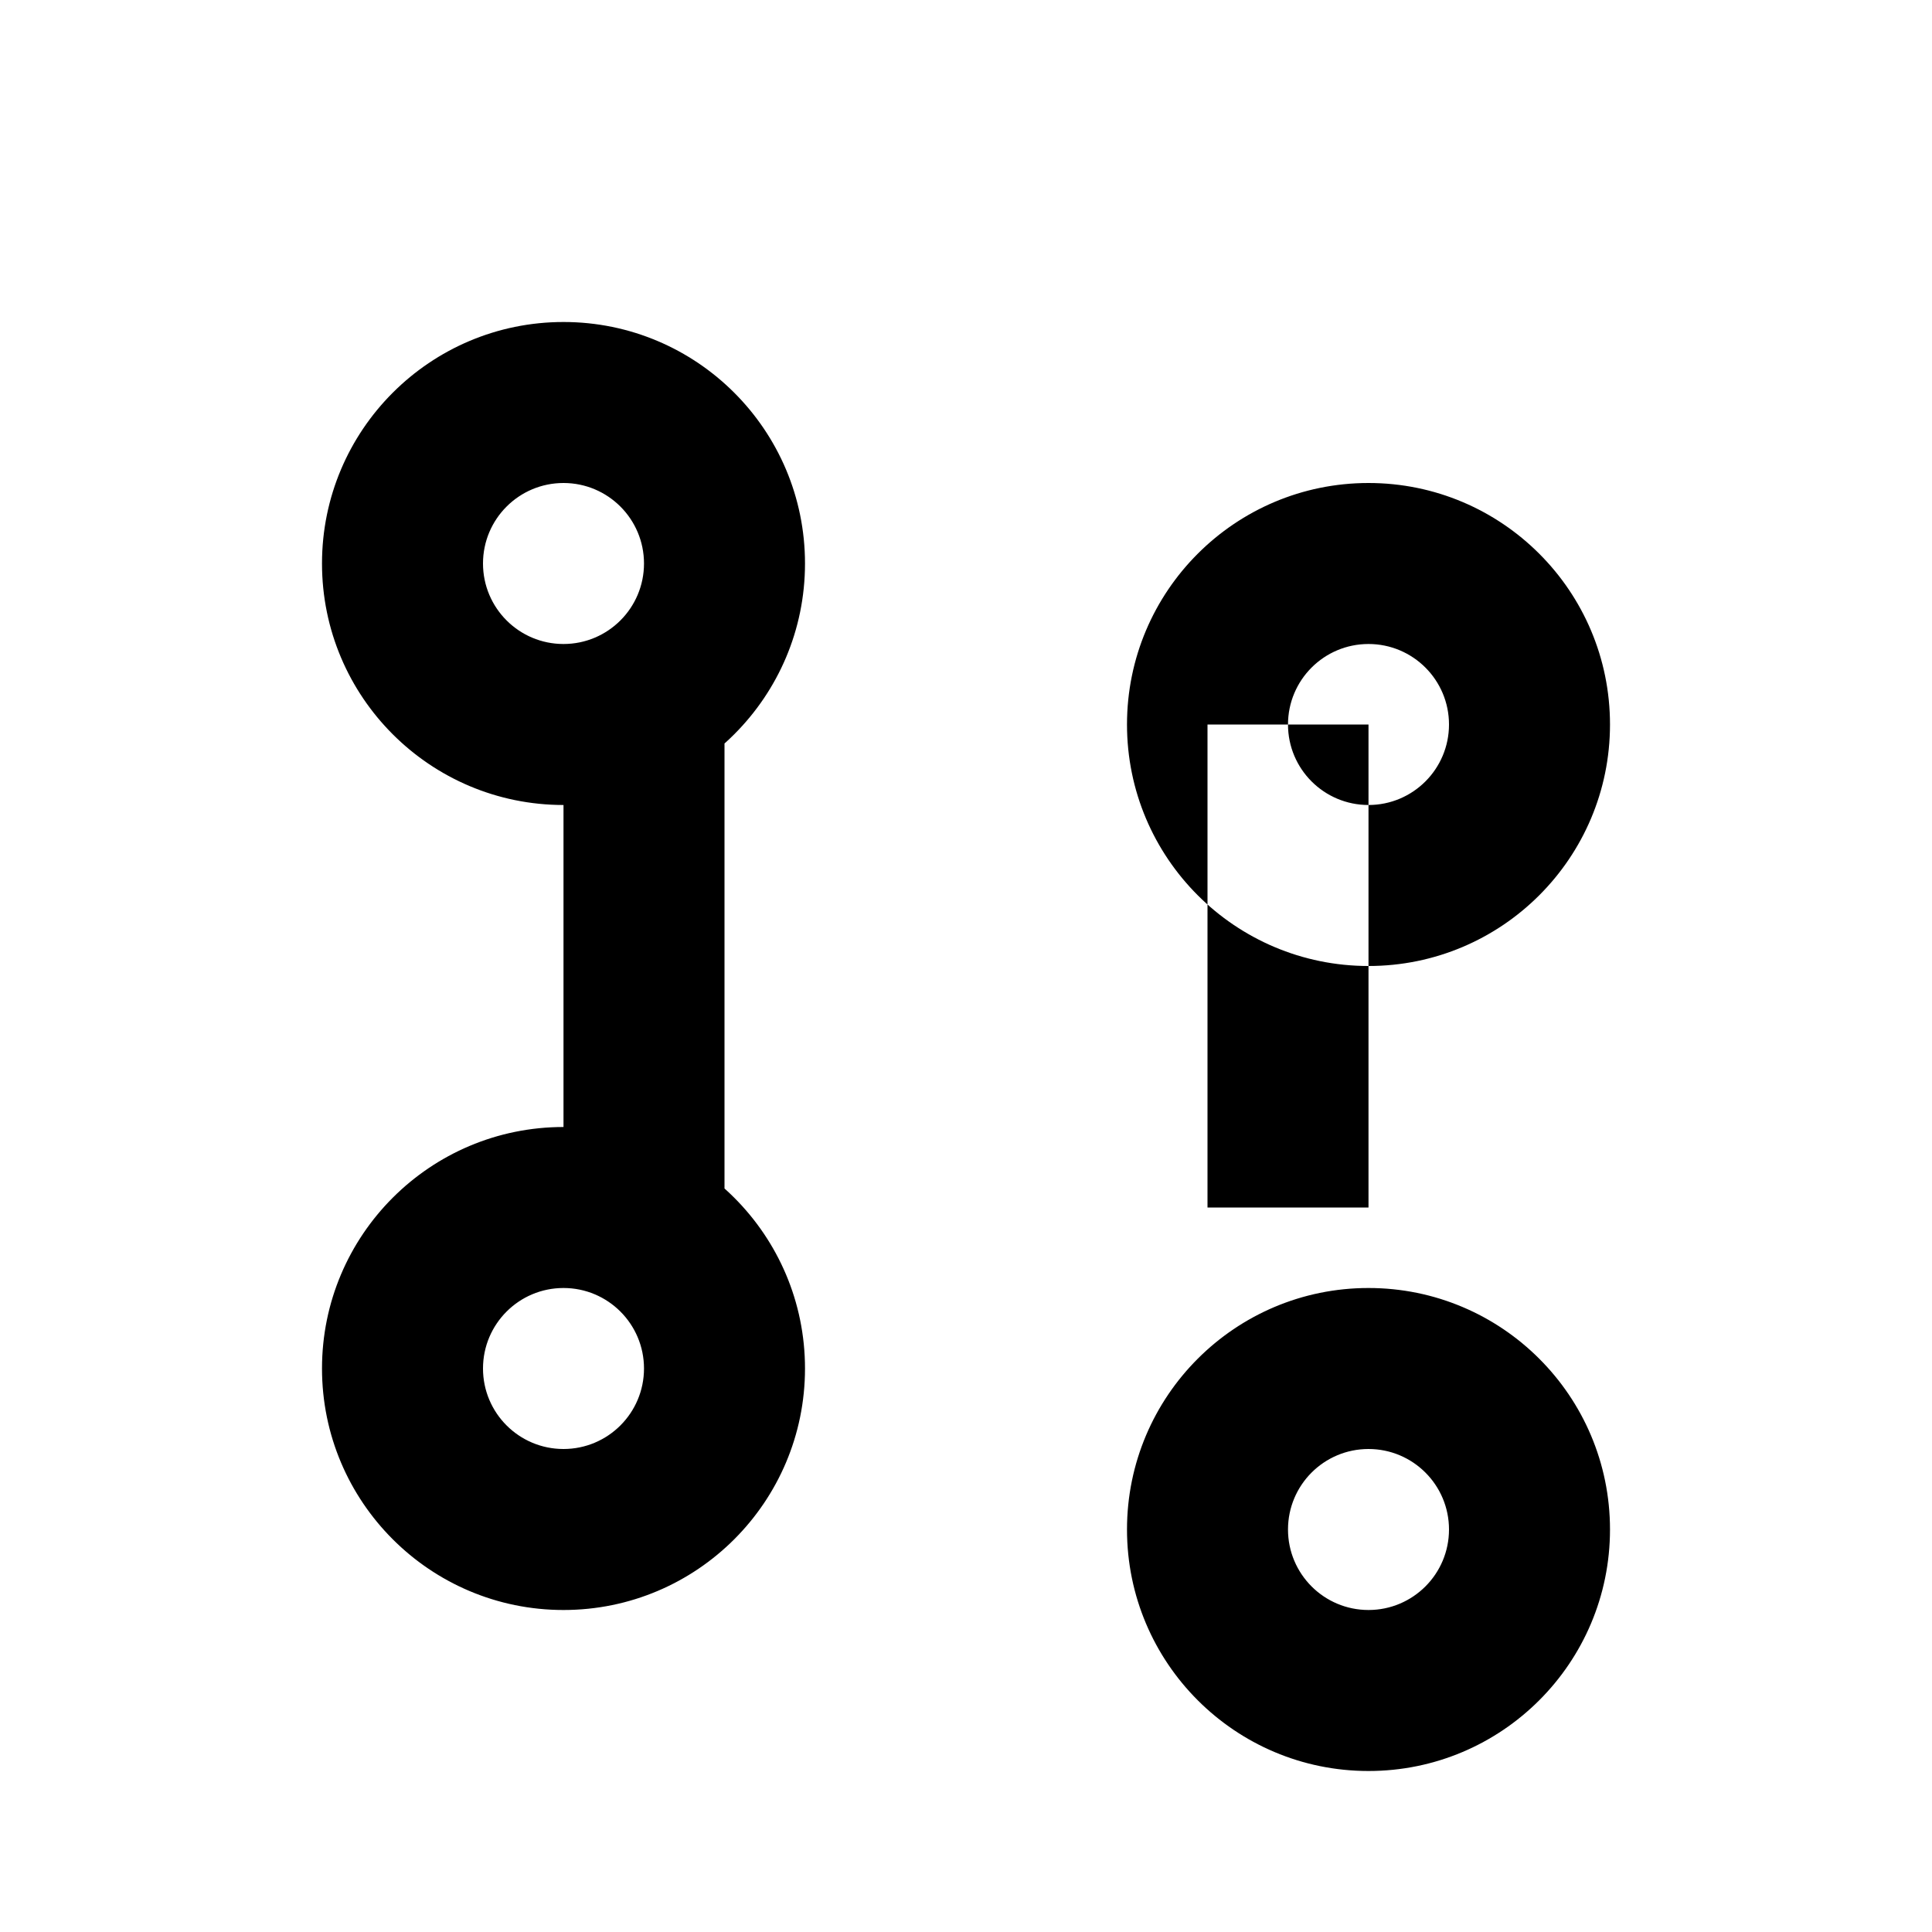
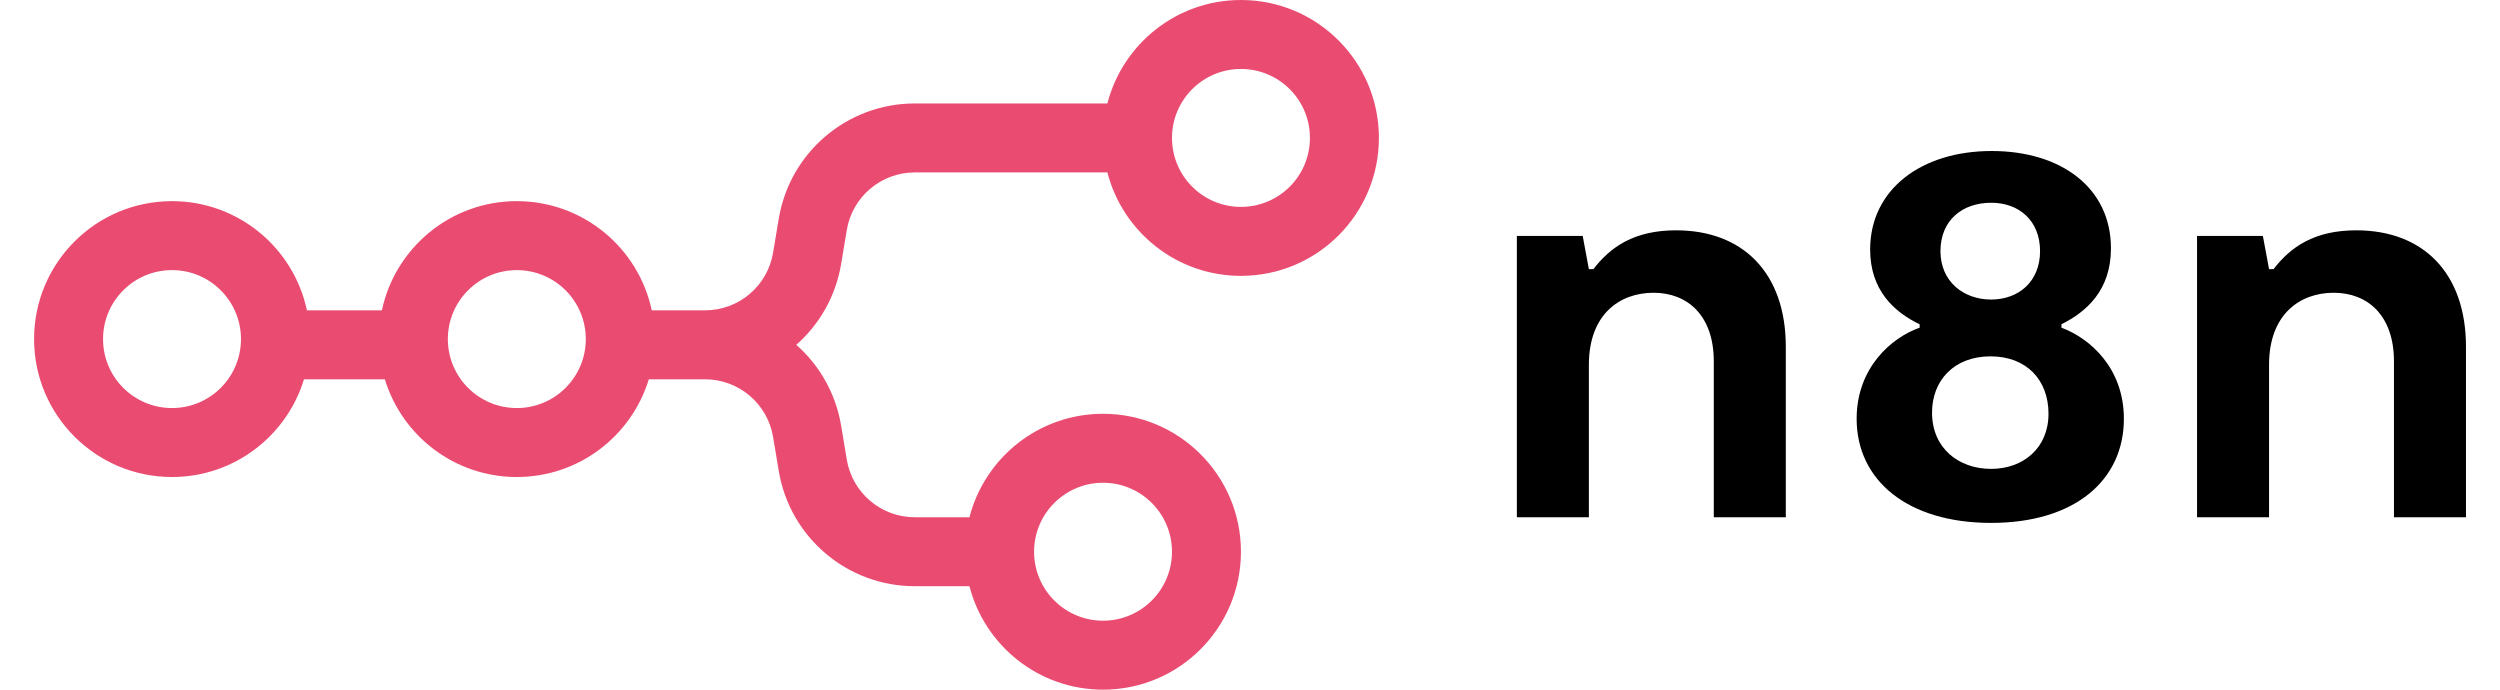
- <svg xmlns="http://www.w3.org/2000/svg" viewBox="0 0 24 24" fill="currentColor">
-   <path d="M7 4a3 3 0 1 0 0 6A3 3 0 0 0 7 4zm0 2a1 1 0 1 1 0 2 1 1 0 0 1 0-2zm10 0a3 3 0 1 0 0 6 3 3 0 0 0 0-6zm0 2a1 1 0 1 1 0 2 1 1 0 0 1 0-2zm-10 6a3 3 0 1 0 0 6 3 3 0 0 0 0-6zm0 2a1 1 0 1 1 0 2 1 1 0 0 1 0-2zm10 0a3 3 0 1 0 0 6 3 3 0 0 0 0-6zm0 2a1 1 0 1 1 0 2 1 1 0 0 1 0-2zM7 9v6h2V9H7zm10 0v6h-2V9h2z" />
+ <svg xmlns="http://www.w3.org/2000/svg" width="87" height="24" viewBox="0 0 87 24">
+   <path fill="#ea4b71" fill-rule="evenodd" clip-rule="evenodd" d="M47.986 4.8C47.986 7.451 45.837 9.6 43.185 9.6C40.949 9.6 39.07 8.07 38.537 6H31.835C30.662 6 29.661 6.848 29.468 8.005L29.271 9.189C29.083 10.313 28.515 11.291 27.711 12C28.515 12.709 29.083 13.687 29.271 14.811L29.468 15.995C29.661 17.152 30.662 18 31.835 18H33.737C34.27 15.93 36.149 14.4 38.386 14.4C41.036 14.4 43.185 16.549 43.185 19.2C43.185 21.851 41.036 24 38.386 24C36.149 24 34.27 22.47 33.737 20.4H31.835C29.489 20.4 27.486 18.704 27.101 16.389L26.903 15.205C26.71 14.048 25.709 13.2 24.536 13.2H22.578C21.979 15.168 20.149 16.6 17.985 16.6C15.822 16.6 13.992 15.168 13.393 13.2H10.578C9.979 15.168 8.149 16.6 5.986 16.6C3.335 16.6 1.186 14.451 1.186 11.8C1.186 9.149 3.335 7 5.986 7C8.294 7 10.221 8.629 10.681 10.8H13.29C13.75 8.629 15.678 7 17.985 7C20.294 7 22.221 8.629 22.681 10.8H24.536C25.709 10.8 26.71 9.952 26.903 8.795L27.101 7.611C27.486 5.296 29.489 3.6 31.835 3.6H38.537C39.07 1.53 40.949 0 43.185 0C45.837 0 47.986 2.149 47.986 4.8ZM45.586 4.8C45.586 6.125 44.511 7.2 43.185 7.2C41.86 7.2 40.785 6.125 40.785 4.8C40.785 3.475 41.86 2.4 43.185 2.4C44.511 2.4 45.586 3.475 45.586 4.8ZM5.986 14.2C7.311 14.2 8.386 13.126 8.386 11.8C8.386 10.475 7.311 9.4 5.986 9.4C4.66 9.4 3.586 10.475 3.586 11.8C3.586 13.126 4.66 14.2 5.986 14.2ZM17.985 14.2C19.311 14.2 20.386 13.126 20.386 11.8C20.386 10.475 19.311 9.4 17.985 9.4C16.66 9.4 15.585 10.475 15.585 11.8C15.585 13.126 16.66 14.2 17.985 14.2ZM38.386 21.6C39.711 21.6 40.785 20.526 40.785 19.2C40.785 17.875 39.711 16.8 38.386 16.8C37.06 16.8 35.986 17.875 35.986 19.2C35.986 20.526 37.06 21.6 38.386 21.6Z" />
+   <path fill="#000" fill-rule="evenodd" clip-rule="evenodd" d="M71.738 11.403V11.285C72.6 10.854 73.461 10.11 73.461 8.642C73.461 6.528 71.718 5.255 69.311 5.255C66.843 5.255 65.081 6.606 65.081 8.681C65.081 10.091 65.904 10.854 66.804 11.285V11.403C65.806 11.755 64.611 12.812 64.611 14.574C64.611 16.709 66.374 18.197 69.291 18.197C72.208 18.197 73.911 16.709 73.911 14.574C73.911 12.812 72.737 11.775 71.738 11.403ZM69.291 7.056C70.27 7.056 70.994 7.683 70.994 8.74C70.994 9.797 70.25 10.424 69.291 10.424C68.331 10.424 67.528 9.797 67.528 8.74C67.528 7.663 68.292 7.056 69.291 7.056ZM69.291 16.317C68.155 16.317 67.235 15.593 67.235 14.359C67.235 13.243 67.998 12.401 69.271 12.401C70.524 12.401 71.288 13.223 71.288 14.398C71.288 15.593 70.407 16.317 69.291 16.317ZM52.787 18H55.293V12.694C55.293 10.952 56.35 10.188 57.545 10.188C58.719 10.188 59.64 10.972 59.64 12.577V18H62.146V12.068C62.146 9.503 60.658 8.015 58.328 8.015C56.86 8.015 56.037 8.602 55.45 9.366H55.293L55.078 8.211H52.787V18ZM78.963 18H76.457V8.211H78.748L78.963 9.366H79.12C79.707 8.602 80.53 8.015 81.998 8.015C84.328 8.015 85.816 9.503 85.816 12.068V18H83.31V12.577C83.31 10.972 82.39 10.188 81.215 10.188C80.02 10.188 78.963 10.952 78.963 12.694V18Z" />
</svg>
